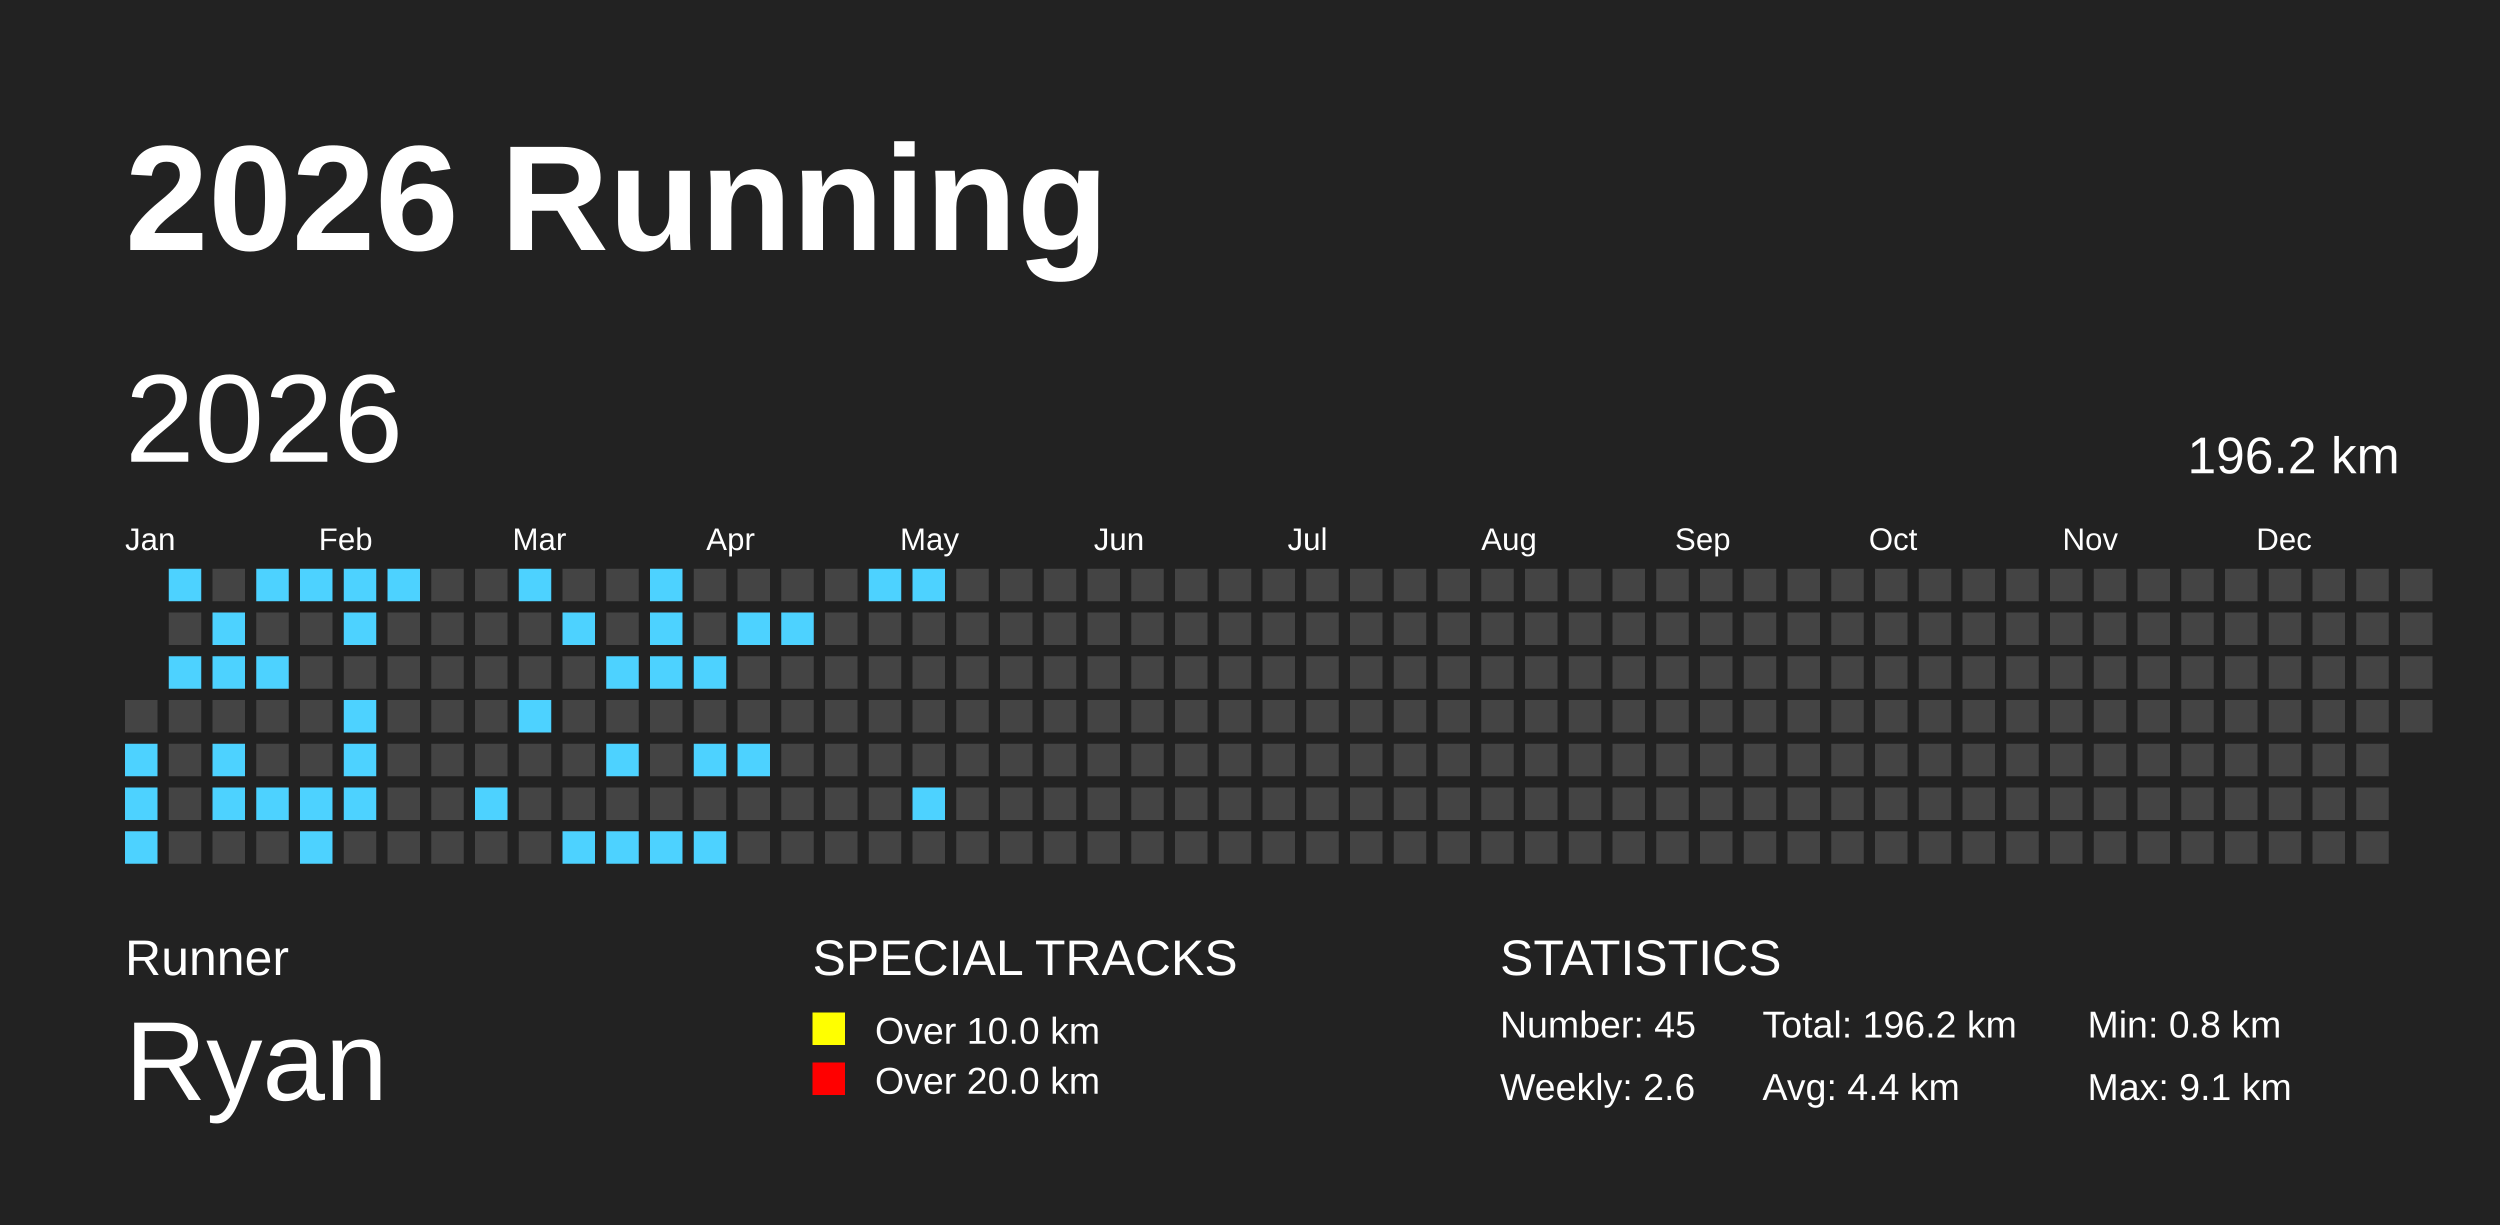
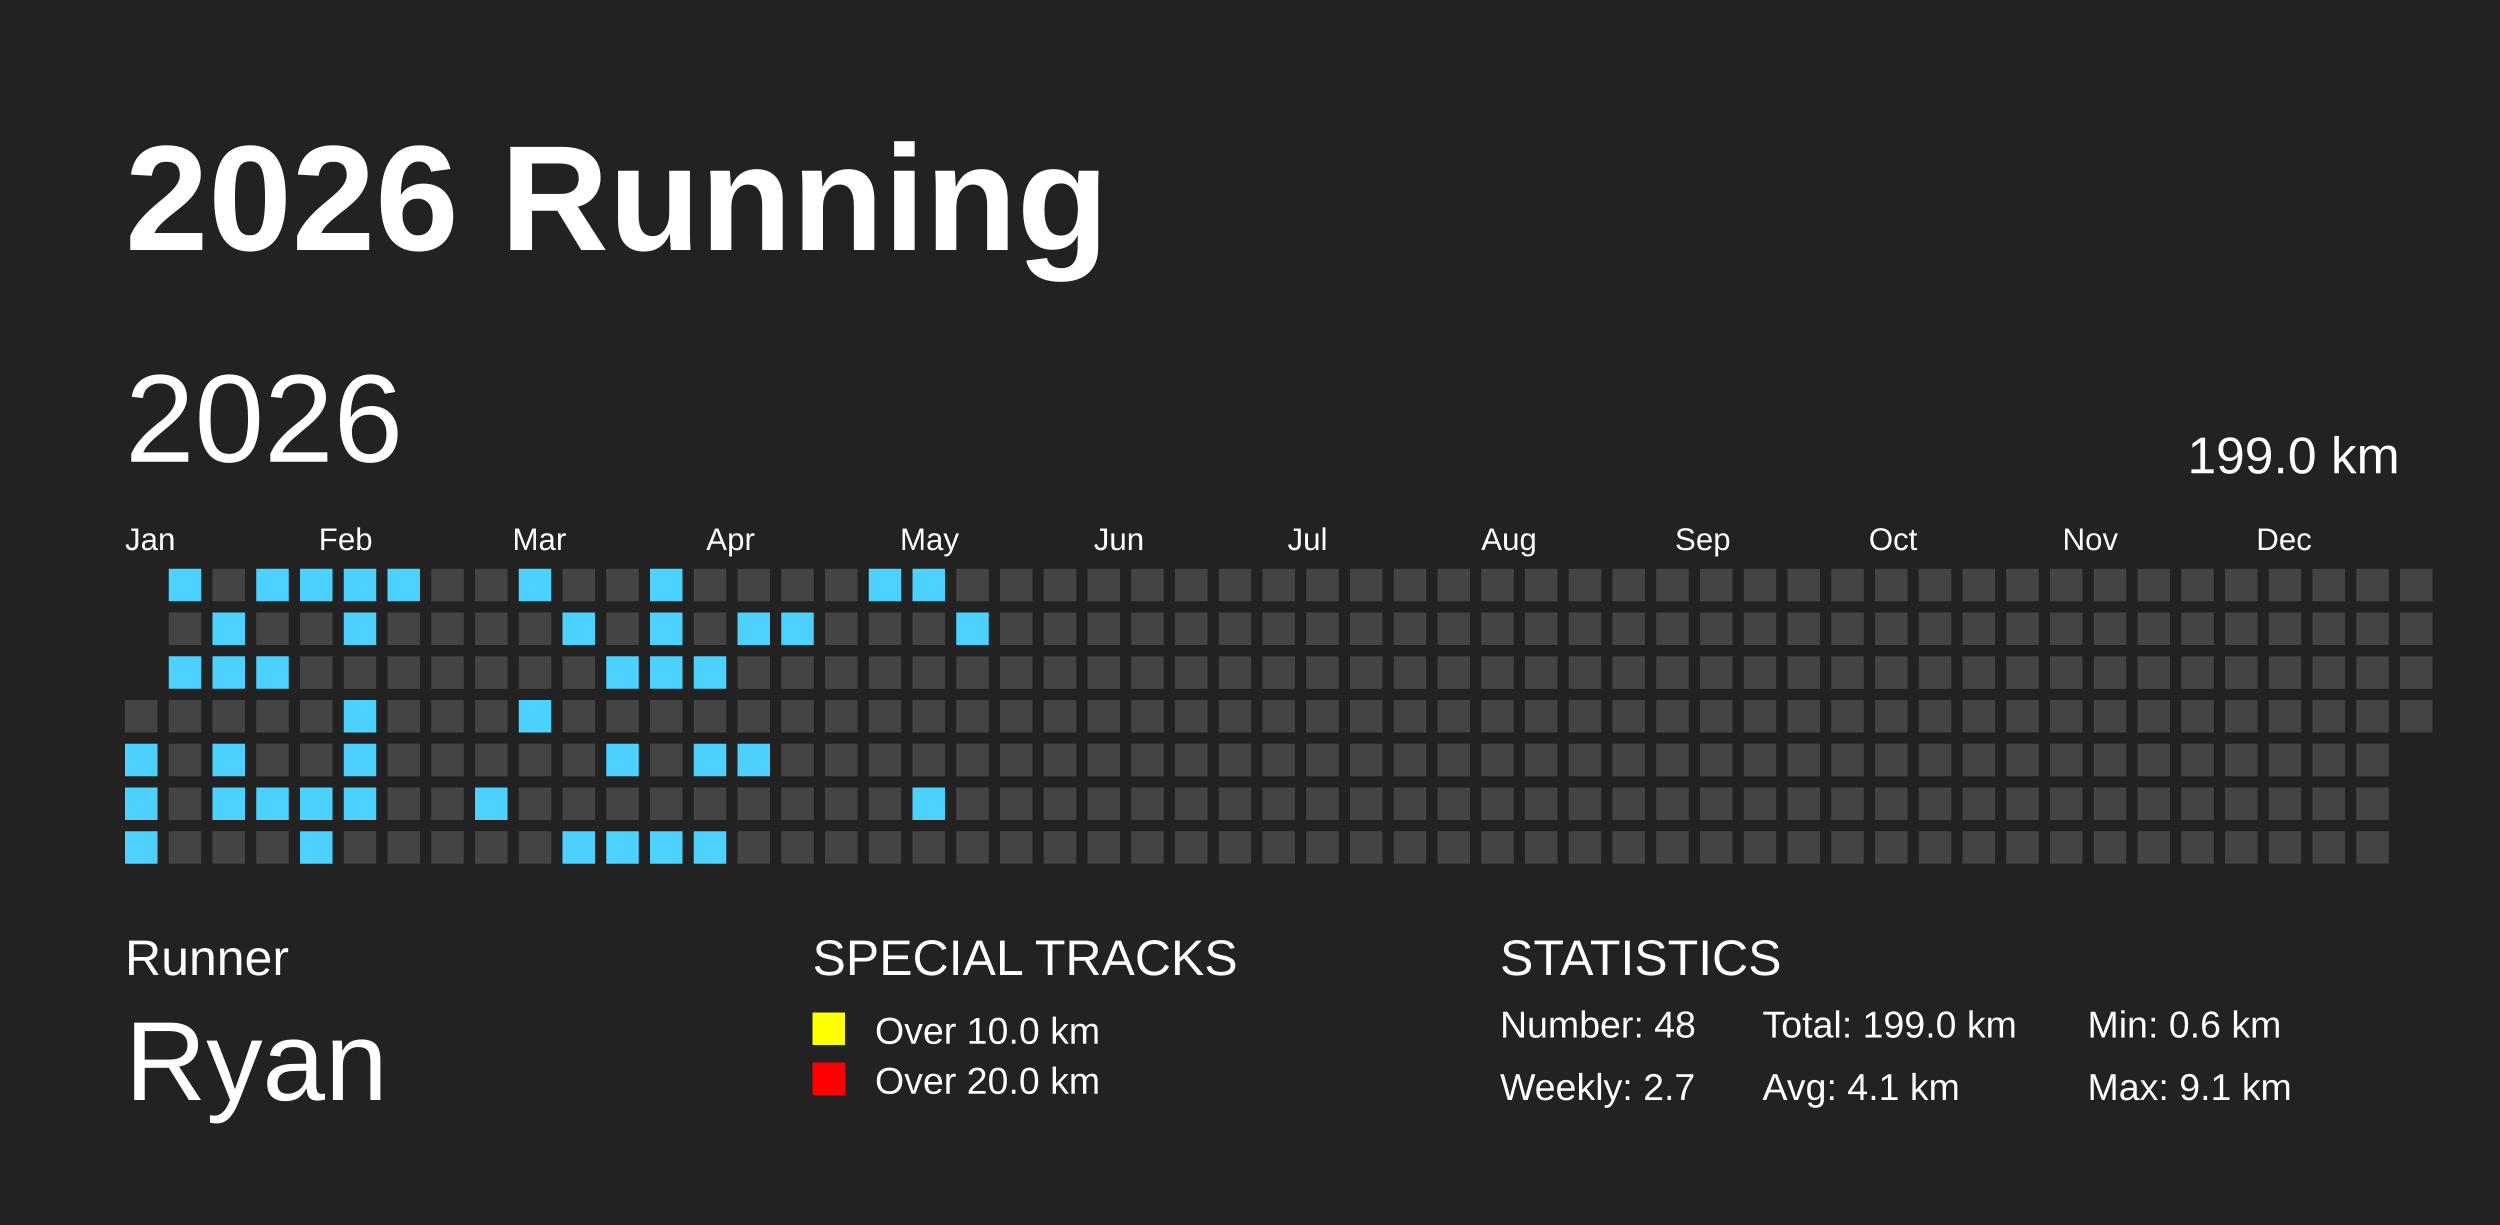
<svg xmlns="http://www.w3.org/2000/svg" baseProfile="full" height="98mm" version="1.1" viewBox="0,0,200,98" width="200mm">
  <defs />
  <rect fill="#222222" height="98" width="200" x="0" y="0" />
  <text fill="#FFFFFF" style="font-size:12px; font-family:Arial; font-weight:bold;" x="10" y="20">2026 Running</text>
  <text fill="#FFFFFF" style="font-size:4px; font-family:Arial" x="10" y="78">Runner</text>
  <text fill="#FFFFFF" style="font-size:9px; font-family:Arial" x="10" y="88">Ryan</text>
  <text fill="#FFFFFF" style="font-size:4px; font-family:Arial" x="65" y="78">SPECIAL TRACKS</text>
  <rect fill="yellow" height="2.6" width="2.6" x="65" y="81" />
  <text fill="#FFFFFF" style="font-size:3px; font-family:Arial" x="70" y="83.5">Over 10.0 km</text>
  <rect fill="red" height="2.6" width="2.6" x="65" y="85" />
  <text fill="#FFFFFF" style="font-size:3px; font-family:Arial" x="70" y="87.5">Over 20.0 km</text>
  <text fill="#FFFFFF" style="font-size:4px; font-family:Arial" x="120" y="78">STATISTICS</text>
-   <text fill="#FFFFFF" style="font-size:3px; font-family:Arial" x="120" y="83">Number: 45</text>
-   <text fill="#FFFFFF" style="font-size:3px; font-family:Arial" x="120" y="88">Weekly: 2.6</text>
-   <text fill="#FFFFFF" style="font-size:3px; font-family:Arial" x="141" y="83">Total: 196.2 km</text>
-   <text fill="#FFFFFF" style="font-size:3px; font-family:Arial" x="141" y="88">Avg: 4.4 km</text>
-   <text fill="#FFFFFF" style="font-size:3px; font-family:Arial" x="167" y="83">Min: 0.8 km</text>
+   <text fill="#FFFFFF" style="font-size:3px; font-family:Arial" x="120" y="83">Number: 48</text>
+   <text fill="#FFFFFF" style="font-size:3px; font-family:Arial" x="120" y="88">Weekly: 2.7</text>
+   <text fill="#FFFFFF" style="font-size:3px; font-family:Arial" x="141" y="83">Total: 199.0 km</text>
+   <text fill="#FFFFFF" style="font-size:3px; font-family:Arial" x="141" y="88">Avg: 4.1 km</text>
+   <text fill="#FFFFFF" style="font-size:3px; font-family:Arial" x="167" y="83">Min: 0.6 km</text>
  <text fill="#FFFFFF" style="font-size:3px; font-family:Arial" x="167" y="88">Max: 9.1 km</text>
  <text dominant-baseline="hanging" fill="#FFFFFF" style="font-size:10.0px; font-family:Arial;" x="10" y="30">2026</text>
-   <text dominant-baseline="hanging" fill="#FFFFFF" style="font-size:4.125px; font-family:Arial;" x="175" y="35">196.2 km</text>
+   <text dominant-baseline="hanging" fill="#FFFFFF" style="font-size:4.125px; font-family:Arial;" x="175" y="35">199.0 km</text>
  <text fill="#FFFFFF" style="font-size:2.5px; font-family:Arial" x="10.0" y="44">Jan</text>
  <text fill="#FFFFFF" style="font-size:2.5px; font-family:Arial" x="25.5" y="44">Feb</text>
  <text fill="#FFFFFF" style="font-size:2.5px; font-family:Arial" x="41.0" y="44">Mar</text>
  <text fill="#FFFFFF" style="font-size:2.5px; font-family:Arial" x="56.5" y="44">Apr</text>
  <text fill="#FFFFFF" style="font-size:2.5px; font-family:Arial" x="72.0" y="44">May</text>
  <text fill="#FFFFFF" style="font-size:2.5px; font-family:Arial" x="87.5" y="44">Jun</text>
  <text fill="#FFFFFF" style="font-size:2.5px; font-family:Arial" x="103.0" y="44">Jul</text>
  <text fill="#FFFFFF" style="font-size:2.5px; font-family:Arial" x="118.5" y="44">Aug</text>
  <text fill="#FFFFFF" style="font-size:2.5px; font-family:Arial" x="134.0" y="44">Sep</text>
  <text fill="#FFFFFF" style="font-size:2.5px; font-family:Arial" x="149.5" y="44">Oct</text>
  <text fill="#FFFFFF" style="font-size:2.5px; font-family:Arial" x="165.0" y="44">Nov</text>
  <text fill="#FFFFFF" style="font-size:2.5px; font-family:Arial" x="180.5" y="44">Dec</text>
  <rect fill="#444444" height="2.6" width="2.6" x="10.0" y="56.0" />
  <rect fill="#4DD2FF" height="2.6" width="2.6" x="10.0" y="59.5" />
  <rect fill="#4DD2FF" height="2.6" width="2.6" x="10.0" y="63.0" />
  <rect fill="#4DD2FF" height="2.6" width="2.6" x="10.0" y="66.5" />
  <rect fill="#4DD2FF" height="2.6" width="2.6" x="13.5" y="45.5" />
  <rect fill="#444444" height="2.6" width="2.6" x="13.5" y="49.0" />
  <rect fill="#4DD2FF" height="2.6" width="2.6" x="13.5" y="52.5" />
  <rect fill="#444444" height="2.6" width="2.6" x="13.5" y="56.0" />
  <rect fill="#444444" height="2.6" width="2.6" x="13.5" y="59.5" />
  <rect fill="#444444" height="2.6" width="2.6" x="13.5" y="63.0" />
  <rect fill="#444444" height="2.6" width="2.6" x="13.5" y="66.5" />
  <rect fill="#444444" height="2.6" width="2.6" x="17.0" y="45.5" />
  <rect fill="#4DD2FF" height="2.6" width="2.6" x="17.0" y="49.0" />
  <rect fill="#4DD2FF" height="2.6" width="2.6" x="17.0" y="52.5" />
  <rect fill="#444444" height="2.6" width="2.6" x="17.0" y="56.0" />
  <rect fill="#4DD2FF" height="2.6" width="2.6" x="17.0" y="59.5" />
  <rect fill="#4DD2FF" height="2.6" width="2.6" x="17.0" y="63.0" />
  <rect fill="#444444" height="2.6" width="2.6" x="17.0" y="66.5" />
  <rect fill="#4DD2FF" height="2.6" width="2.6" x="20.5" y="45.5" />
  <rect fill="#444444" height="2.6" width="2.6" x="20.5" y="49.0" />
  <rect fill="#4DD2FF" height="2.6" width="2.6" x="20.5" y="52.5" />
  <rect fill="#444444" height="2.6" width="2.6" x="20.5" y="56.0" />
  <rect fill="#444444" height="2.6" width="2.6" x="20.5" y="59.5" />
  <rect fill="#4DD2FF" height="2.6" width="2.6" x="20.5" y="63.0" />
  <rect fill="#444444" height="2.6" width="2.6" x="20.5" y="66.5" />
  <rect fill="#4DD2FF" height="2.6" width="2.6" x="24.0" y="45.5" />
  <rect fill="#444444" height="2.6" width="2.6" x="24.0" y="49.0" />
  <rect fill="#444444" height="2.6" width="2.6" x="24.0" y="52.5" />
  <rect fill="#444444" height="2.6" width="2.6" x="24.0" y="56.0" />
  <rect fill="#444444" height="2.6" width="2.6" x="24.0" y="59.5" />
  <rect fill="#4DD2FF" height="2.6" width="2.6" x="24.0" y="63.0" />
  <rect fill="#4DD2FF" height="2.6" width="2.6" x="24.0" y="66.5" />
  <rect fill="#4DD2FF" height="2.6" width="2.6" x="27.5" y="45.5" />
  <rect fill="#4DD2FF" height="2.6" width="2.6" x="27.5" y="49.0" />
  <rect fill="#444444" height="2.6" width="2.6" x="27.5" y="52.5" />
  <rect fill="#4DD2FF" height="2.6" width="2.6" x="27.5" y="56.0" />
  <rect fill="#4DD2FF" height="2.6" width="2.6" x="27.5" y="59.5" />
  <rect fill="#4DD2FF" height="2.6" width="2.6" x="27.5" y="63.0" />
  <rect fill="#444444" height="2.6" width="2.6" x="27.5" y="66.5" />
  <rect fill="#4DD2FF" height="2.6" width="2.6" x="31.0" y="45.5" />
  <rect fill="#444444" height="2.6" width="2.6" x="31.0" y="49.0" />
  <rect fill="#444444" height="2.6" width="2.6" x="31.0" y="52.5" />
  <rect fill="#444444" height="2.6" width="2.6" x="31.0" y="56.0" />
  <rect fill="#444444" height="2.6" width="2.6" x="31.0" y="59.5" />
  <rect fill="#444444" height="2.6" width="2.6" x="31.0" y="63.0" />
  <rect fill="#444444" height="2.6" width="2.6" x="31.0" y="66.5" />
  <rect fill="#444444" height="2.6" width="2.6" x="34.5" y="45.5" />
  <rect fill="#444444" height="2.6" width="2.6" x="34.5" y="49.0" />
  <rect fill="#444444" height="2.6" width="2.6" x="34.5" y="52.5" />
  <rect fill="#444444" height="2.6" width="2.6" x="34.5" y="56.0" />
  <rect fill="#444444" height="2.6" width="2.6" x="34.5" y="59.5" />
  <rect fill="#444444" height="2.6" width="2.6" x="34.5" y="63.0" />
  <rect fill="#444444" height="2.6" width="2.6" x="34.5" y="66.5" />
  <rect fill="#444444" height="2.6" width="2.6" x="38.0" y="45.5" />
  <rect fill="#444444" height="2.6" width="2.6" x="38.0" y="49.0" />
  <rect fill="#444444" height="2.6" width="2.6" x="38.0" y="52.5" />
  <rect fill="#444444" height="2.6" width="2.6" x="38.0" y="56.0" />
  <rect fill="#444444" height="2.6" width="2.6" x="38.0" y="59.5" />
  <rect fill="#4DD2FF" height="2.6" width="2.6" x="38.0" y="63.0" />
  <rect fill="#444444" height="2.6" width="2.6" x="38.0" y="66.5" />
  <rect fill="#4DD2FF" height="2.6" width="2.6" x="41.5" y="45.5" />
  <rect fill="#444444" height="2.6" width="2.6" x="41.5" y="49.0" />
  <rect fill="#444444" height="2.6" width="2.6" x="41.5" y="52.5" />
  <rect fill="#4DD2FF" height="2.6" width="2.6" x="41.5" y="56.0" />
  <rect fill="#444444" height="2.6" width="2.6" x="41.5" y="59.5" />
  <rect fill="#444444" height="2.6" width="2.6" x="41.5" y="63.0" />
  <rect fill="#444444" height="2.6" width="2.6" x="41.5" y="66.5" />
  <rect fill="#444444" height="2.6" width="2.6" x="45.0" y="45.5" />
  <rect fill="#4DD2FF" height="2.6" width="2.6" x="45.0" y="49.0" />
  <rect fill="#444444" height="2.6" width="2.6" x="45.0" y="52.5" />
  <rect fill="#444444" height="2.6" width="2.6" x="45.0" y="56.0" />
  <rect fill="#444444" height="2.6" width="2.6" x="45.0" y="59.5" />
  <rect fill="#444444" height="2.6" width="2.6" x="45.0" y="63.0" />
  <rect fill="#4DD2FF" height="2.6" width="2.6" x="45.0" y="66.5" />
  <rect fill="#444444" height="2.6" width="2.6" x="48.5" y="45.5" />
  <rect fill="#444444" height="2.6" width="2.6" x="48.5" y="49.0" />
  <rect fill="#4DD2FF" height="2.6" width="2.6" x="48.5" y="52.5" />
  <rect fill="#444444" height="2.6" width="2.6" x="48.5" y="56.0" />
  <rect fill="#4DD2FF" height="2.6" width="2.6" x="48.5" y="59.5" />
  <rect fill="#444444" height="2.6" width="2.6" x="48.5" y="63.0" />
  <rect fill="#4DD2FF" height="2.6" width="2.6" x="48.5" y="66.5" />
  <rect fill="#4DD2FF" height="2.6" width="2.6" x="52.0" y="45.5" />
  <rect fill="#4DD2FF" height="2.6" width="2.6" x="52.0" y="49.0" />
  <rect fill="#4DD2FF" height="2.6" width="2.6" x="52.0" y="52.5" />
  <rect fill="#444444" height="2.6" width="2.6" x="52.0" y="56.0" />
  <rect fill="#444444" height="2.6" width="2.6" x="52.0" y="59.5" />
  <rect fill="#444444" height="2.6" width="2.6" x="52.0" y="63.0" />
  <rect fill="#4DD2FF" height="2.6" width="2.6" x="52.0" y="66.5" />
  <rect fill="#444444" height="2.6" width="2.6" x="55.5" y="45.5" />
  <rect fill="#444444" height="2.6" width="2.6" x="55.5" y="49.0" />
  <rect fill="#4DD2FF" height="2.6" width="2.6" x="55.5" y="52.5" />
  <rect fill="#444444" height="2.6" width="2.6" x="55.5" y="56.0" />
  <rect fill="#4DD2FF" height="2.6" width="2.6" x="55.5" y="59.5" />
  <rect fill="#444444" height="2.6" width="2.6" x="55.5" y="63.0" />
  <rect fill="#4DD2FF" height="2.6" width="2.6" x="55.5" y="66.5" />
  <rect fill="#444444" height="2.6" width="2.6" x="59.0" y="45.5" />
  <rect fill="#4DD2FF" height="2.6" width="2.6" x="59.0" y="49.0" />
  <rect fill="#444444" height="2.6" width="2.6" x="59.0" y="52.5" />
  <rect fill="#444444" height="2.6" width="2.6" x="59.0" y="56.0" />
  <rect fill="#4DD2FF" height="2.6" width="2.6" x="59.0" y="59.5" />
  <rect fill="#444444" height="2.6" width="2.6" x="59.0" y="63.0" />
  <rect fill="#444444" height="2.6" width="2.6" x="59.0" y="66.5" />
  <rect fill="#444444" height="2.6" width="2.6" x="62.5" y="45.5" />
  <rect fill="#4DD2FF" height="2.6" width="2.6" x="62.5" y="49.0" />
  <rect fill="#444444" height="2.6" width="2.6" x="62.5" y="52.5" />
  <rect fill="#444444" height="2.6" width="2.6" x="62.5" y="56.0" />
  <rect fill="#444444" height="2.6" width="2.6" x="62.5" y="59.5" />
  <rect fill="#444444" height="2.6" width="2.6" x="62.5" y="63.0" />
  <rect fill="#444444" height="2.6" width="2.6" x="62.5" y="66.5" />
  <rect fill="#444444" height="2.6" width="2.6" x="66.0" y="45.5" />
  <rect fill="#444444" height="2.6" width="2.6" x="66.0" y="49.0" />
  <rect fill="#444444" height="2.6" width="2.6" x="66.0" y="52.5" />
  <rect fill="#444444" height="2.6" width="2.6" x="66.0" y="56.0" />
  <rect fill="#444444" height="2.6" width="2.6" x="66.0" y="59.5" />
  <rect fill="#444444" height="2.6" width="2.6" x="66.0" y="63.0" />
  <rect fill="#444444" height="2.6" width="2.6" x="66.0" y="66.5" />
  <rect fill="#4DD2FF" height="2.6" width="2.6" x="69.5" y="45.5" />
  <rect fill="#444444" height="2.6" width="2.6" x="69.5" y="49.0" />
  <rect fill="#444444" height="2.6" width="2.6" x="69.5" y="52.5" />
  <rect fill="#444444" height="2.6" width="2.6" x="69.5" y="56.0" />
  <rect fill="#444444" height="2.6" width="2.6" x="69.5" y="59.5" />
  <rect fill="#444444" height="2.6" width="2.6" x="69.5" y="63.0" />
  <rect fill="#444444" height="2.6" width="2.6" x="69.5" y="66.5" />
  <rect fill="#4DD2FF" height="2.6" width="2.6" x="73.0" y="45.5" />
  <rect fill="#444444" height="2.6" width="2.6" x="73.0" y="49.0" />
  <rect fill="#444444" height="2.6" width="2.6" x="73.0" y="52.5" />
  <rect fill="#444444" height="2.6" width="2.6" x="73.0" y="56.0" />
  <rect fill="#444444" height="2.6" width="2.6" x="73.0" y="59.5" />
  <rect fill="#4DD2FF" height="2.6" width="2.6" x="73.0" y="63.0" />
  <rect fill="#444444" height="2.6" width="2.6" x="73.0" y="66.5" />
  <rect fill="#444444" height="2.6" width="2.6" x="76.5" y="45.5" />
-   <rect fill="#444444" height="2.6" width="2.6" x="76.5" y="49.0" />
+   <rect fill="#4DD2FF" height="2.6" width="2.6" x="76.5" y="49.0" />
  <rect fill="#444444" height="2.6" width="2.6" x="76.5" y="52.5" />
  <rect fill="#444444" height="2.6" width="2.6" x="76.5" y="56.0" />
  <rect fill="#444444" height="2.6" width="2.6" x="76.5" y="59.5" />
  <rect fill="#444444" height="2.6" width="2.6" x="76.5" y="63.0" />
  <rect fill="#444444" height="2.6" width="2.6" x="76.5" y="66.5" />
  <rect fill="#444444" height="2.6" width="2.6" x="80.0" y="45.5" />
  <rect fill="#444444" height="2.6" width="2.6" x="80.0" y="49.0" />
  <rect fill="#444444" height="2.6" width="2.6" x="80.0" y="52.5" />
  <rect fill="#444444" height="2.6" width="2.6" x="80.0" y="56.0" />
  <rect fill="#444444" height="2.6" width="2.6" x="80.0" y="59.5" />
  <rect fill="#444444" height="2.6" width="2.6" x="80.0" y="63.0" />
  <rect fill="#444444" height="2.6" width="2.6" x="80.0" y="66.5" />
  <rect fill="#444444" height="2.6" width="2.6" x="83.5" y="45.5" />
  <rect fill="#444444" height="2.6" width="2.6" x="83.5" y="49.0" />
  <rect fill="#444444" height="2.6" width="2.6" x="83.5" y="52.5" />
  <rect fill="#444444" height="2.6" width="2.6" x="83.5" y="56.0" />
  <rect fill="#444444" height="2.6" width="2.6" x="83.5" y="59.5" />
  <rect fill="#444444" height="2.6" width="2.6" x="83.5" y="63.0" />
  <rect fill="#444444" height="2.6" width="2.6" x="83.5" y="66.5" />
  <rect fill="#444444" height="2.6" width="2.6" x="87.0" y="45.5" />
  <rect fill="#444444" height="2.6" width="2.6" x="87.0" y="49.0" />
  <rect fill="#444444" height="2.6" width="2.6" x="87.0" y="52.5" />
  <rect fill="#444444" height="2.6" width="2.6" x="87.0" y="56.0" />
  <rect fill="#444444" height="2.6" width="2.6" x="87.0" y="59.5" />
  <rect fill="#444444" height="2.6" width="2.6" x="87.0" y="63.0" />
  <rect fill="#444444" height="2.6" width="2.6" x="87.0" y="66.5" />
  <rect fill="#444444" height="2.6" width="2.6" x="90.5" y="45.5" />
  <rect fill="#444444" height="2.6" width="2.6" x="90.5" y="49.0" />
  <rect fill="#444444" height="2.6" width="2.6" x="90.5" y="52.5" />
  <rect fill="#444444" height="2.6" width="2.6" x="90.5" y="56.0" />
  <rect fill="#444444" height="2.6" width="2.6" x="90.5" y="59.5" />
  <rect fill="#444444" height="2.6" width="2.6" x="90.5" y="63.0" />
  <rect fill="#444444" height="2.6" width="2.6" x="90.5" y="66.5" />
  <rect fill="#444444" height="2.6" width="2.6" x="94.0" y="45.5" />
  <rect fill="#444444" height="2.6" width="2.6" x="94.0" y="49.0" />
  <rect fill="#444444" height="2.6" width="2.6" x="94.0" y="52.5" />
  <rect fill="#444444" height="2.6" width="2.6" x="94.0" y="56.0" />
  <rect fill="#444444" height="2.6" width="2.6" x="94.0" y="59.5" />
  <rect fill="#444444" height="2.6" width="2.6" x="94.0" y="63.0" />
  <rect fill="#444444" height="2.6" width="2.6" x="94.0" y="66.5" />
  <rect fill="#444444" height="2.6" width="2.6" x="97.5" y="45.5" />
  <rect fill="#444444" height="2.6" width="2.6" x="97.5" y="49.0" />
  <rect fill="#444444" height="2.6" width="2.6" x="97.5" y="52.5" />
  <rect fill="#444444" height="2.6" width="2.6" x="97.5" y="56.0" />
  <rect fill="#444444" height="2.6" width="2.6" x="97.5" y="59.5" />
  <rect fill="#444444" height="2.6" width="2.6" x="97.5" y="63.0" />
  <rect fill="#444444" height="2.6" width="2.6" x="97.5" y="66.5" />
  <rect fill="#444444" height="2.6" width="2.6" x="101.0" y="45.5" />
  <rect fill="#444444" height="2.6" width="2.6" x="101.0" y="49.0" />
  <rect fill="#444444" height="2.6" width="2.6" x="101.0" y="52.5" />
  <rect fill="#444444" height="2.6" width="2.6" x="101.0" y="56.0" />
  <rect fill="#444444" height="2.6" width="2.6" x="101.0" y="59.5" />
  <rect fill="#444444" height="2.6" width="2.6" x="101.0" y="63.0" />
  <rect fill="#444444" height="2.6" width="2.6" x="101.0" y="66.5" />
  <rect fill="#444444" height="2.6" width="2.6" x="104.5" y="45.5" />
  <rect fill="#444444" height="2.6" width="2.6" x="104.5" y="49.0" />
  <rect fill="#444444" height="2.6" width="2.6" x="104.5" y="52.5" />
  <rect fill="#444444" height="2.6" width="2.6" x="104.5" y="56.0" />
  <rect fill="#444444" height="2.6" width="2.6" x="104.5" y="59.5" />
  <rect fill="#444444" height="2.6" width="2.6" x="104.5" y="63.0" />
  <rect fill="#444444" height="2.6" width="2.6" x="104.5" y="66.5" />
  <rect fill="#444444" height="2.6" width="2.6" x="108.0" y="45.5" />
  <rect fill="#444444" height="2.6" width="2.6" x="108.0" y="49.0" />
  <rect fill="#444444" height="2.6" width="2.6" x="108.0" y="52.5" />
  <rect fill="#444444" height="2.6" width="2.6" x="108.0" y="56.0" />
  <rect fill="#444444" height="2.6" width="2.6" x="108.0" y="59.5" />
  <rect fill="#444444" height="2.6" width="2.6" x="108.0" y="63.0" />
  <rect fill="#444444" height="2.6" width="2.6" x="108.0" y="66.5" />
  <rect fill="#444444" height="2.6" width="2.6" x="111.5" y="45.5" />
  <rect fill="#444444" height="2.6" width="2.6" x="111.5" y="49.0" />
  <rect fill="#444444" height="2.6" width="2.6" x="111.5" y="52.5" />
  <rect fill="#444444" height="2.6" width="2.6" x="111.5" y="56.0" />
  <rect fill="#444444" height="2.6" width="2.6" x="111.5" y="59.5" />
  <rect fill="#444444" height="2.6" width="2.6" x="111.5" y="63.0" />
  <rect fill="#444444" height="2.6" width="2.6" x="111.5" y="66.5" />
  <rect fill="#444444" height="2.6" width="2.6" x="115.0" y="45.5" />
  <rect fill="#444444" height="2.6" width="2.6" x="115.0" y="49.0" />
  <rect fill="#444444" height="2.6" width="2.6" x="115.0" y="52.5" />
  <rect fill="#444444" height="2.6" width="2.6" x="115.0" y="56.0" />
  <rect fill="#444444" height="2.6" width="2.6" x="115.0" y="59.5" />
  <rect fill="#444444" height="2.6" width="2.6" x="115.0" y="63.0" />
  <rect fill="#444444" height="2.6" width="2.6" x="115.0" y="66.5" />
  <rect fill="#444444" height="2.6" width="2.6" x="118.5" y="45.5" />
  <rect fill="#444444" height="2.6" width="2.6" x="118.5" y="49.0" />
  <rect fill="#444444" height="2.6" width="2.6" x="118.5" y="52.5" />
  <rect fill="#444444" height="2.6" width="2.6" x="118.5" y="56.0" />
  <rect fill="#444444" height="2.6" width="2.6" x="118.5" y="59.5" />
  <rect fill="#444444" height="2.6" width="2.6" x="118.5" y="63.0" />
  <rect fill="#444444" height="2.6" width="2.6" x="118.5" y="66.5" />
  <rect fill="#444444" height="2.6" width="2.6" x="122.0" y="45.5" />
  <rect fill="#444444" height="2.6" width="2.6" x="122.0" y="49.0" />
  <rect fill="#444444" height="2.6" width="2.6" x="122.0" y="52.5" />
  <rect fill="#444444" height="2.6" width="2.6" x="122.0" y="56.0" />
  <rect fill="#444444" height="2.6" width="2.6" x="122.0" y="59.5" />
  <rect fill="#444444" height="2.6" width="2.6" x="122.0" y="63.0" />
  <rect fill="#444444" height="2.6" width="2.6" x="122.0" y="66.5" />
  <rect fill="#444444" height="2.6" width="2.6" x="125.5" y="45.5" />
  <rect fill="#444444" height="2.6" width="2.6" x="125.5" y="49.0" />
  <rect fill="#444444" height="2.6" width="2.6" x="125.5" y="52.5" />
  <rect fill="#444444" height="2.6" width="2.6" x="125.5" y="56.0" />
  <rect fill="#444444" height="2.6" width="2.6" x="125.5" y="59.5" />
  <rect fill="#444444" height="2.6" width="2.6" x="125.5" y="63.0" />
  <rect fill="#444444" height="2.6" width="2.6" x="125.5" y="66.5" />
  <rect fill="#444444" height="2.6" width="2.6" x="129.0" y="45.5" />
  <rect fill="#444444" height="2.6" width="2.6" x="129.0" y="49.0" />
  <rect fill="#444444" height="2.6" width="2.6" x="129.0" y="52.5" />
  <rect fill="#444444" height="2.6" width="2.6" x="129.0" y="56.0" />
  <rect fill="#444444" height="2.6" width="2.6" x="129.0" y="59.5" />
  <rect fill="#444444" height="2.6" width="2.6" x="129.0" y="63.0" />
  <rect fill="#444444" height="2.6" width="2.6" x="129.0" y="66.5" />
  <rect fill="#444444" height="2.6" width="2.6" x="132.5" y="45.5" />
  <rect fill="#444444" height="2.6" width="2.6" x="132.5" y="49.0" />
  <rect fill="#444444" height="2.6" width="2.6" x="132.5" y="52.5" />
  <rect fill="#444444" height="2.6" width="2.6" x="132.5" y="56.0" />
  <rect fill="#444444" height="2.6" width="2.6" x="132.5" y="59.5" />
  <rect fill="#444444" height="2.6" width="2.6" x="132.5" y="63.0" />
  <rect fill="#444444" height="2.6" width="2.6" x="132.5" y="66.5" />
  <rect fill="#444444" height="2.6" width="2.6" x="136.0" y="45.5" />
  <rect fill="#444444" height="2.6" width="2.6" x="136.0" y="49.0" />
  <rect fill="#444444" height="2.6" width="2.6" x="136.0" y="52.5" />
  <rect fill="#444444" height="2.6" width="2.6" x="136.0" y="56.0" />
  <rect fill="#444444" height="2.6" width="2.6" x="136.0" y="59.5" />
  <rect fill="#444444" height="2.6" width="2.6" x="136.0" y="63.0" />
  <rect fill="#444444" height="2.6" width="2.6" x="136.0" y="66.5" />
  <rect fill="#444444" height="2.6" width="2.6" x="139.5" y="45.5" />
  <rect fill="#444444" height="2.6" width="2.6" x="139.5" y="49.0" />
  <rect fill="#444444" height="2.6" width="2.6" x="139.5" y="52.5" />
  <rect fill="#444444" height="2.6" width="2.6" x="139.5" y="56.0" />
  <rect fill="#444444" height="2.6" width="2.6" x="139.5" y="59.5" />
  <rect fill="#444444" height="2.6" width="2.6" x="139.5" y="63.0" />
  <rect fill="#444444" height="2.6" width="2.6" x="139.5" y="66.5" />
  <rect fill="#444444" height="2.6" width="2.6" x="143.0" y="45.5" />
  <rect fill="#444444" height="2.6" width="2.6" x="143.0" y="49.0" />
  <rect fill="#444444" height="2.6" width="2.6" x="143.0" y="52.5" />
  <rect fill="#444444" height="2.6" width="2.6" x="143.0" y="56.0" />
  <rect fill="#444444" height="2.6" width="2.6" x="143.0" y="59.5" />
  <rect fill="#444444" height="2.6" width="2.6" x="143.0" y="63.0" />
  <rect fill="#444444" height="2.6" width="2.6" x="143.0" y="66.5" />
  <rect fill="#444444" height="2.6" width="2.6" x="146.5" y="45.5" />
  <rect fill="#444444" height="2.6" width="2.6" x="146.5" y="49.0" />
  <rect fill="#444444" height="2.6" width="2.6" x="146.5" y="52.5" />
  <rect fill="#444444" height="2.6" width="2.6" x="146.5" y="56.0" />
  <rect fill="#444444" height="2.6" width="2.6" x="146.5" y="59.5" />
  <rect fill="#444444" height="2.6" width="2.6" x="146.5" y="63.0" />
  <rect fill="#444444" height="2.6" width="2.6" x="146.5" y="66.5" />
  <rect fill="#444444" height="2.6" width="2.6" x="150.0" y="45.5" />
  <rect fill="#444444" height="2.6" width="2.6" x="150.0" y="49.0" />
  <rect fill="#444444" height="2.6" width="2.6" x="150.0" y="52.5" />
  <rect fill="#444444" height="2.6" width="2.6" x="150.0" y="56.0" />
  <rect fill="#444444" height="2.6" width="2.6" x="150.0" y="59.5" />
  <rect fill="#444444" height="2.6" width="2.6" x="150.0" y="63.0" />
  <rect fill="#444444" height="2.6" width="2.6" x="150.0" y="66.5" />
  <rect fill="#444444" height="2.6" width="2.6" x="153.5" y="45.5" />
  <rect fill="#444444" height="2.6" width="2.6" x="153.5" y="49.0" />
  <rect fill="#444444" height="2.6" width="2.6" x="153.5" y="52.5" />
  <rect fill="#444444" height="2.6" width="2.6" x="153.5" y="56.0" />
  <rect fill="#444444" height="2.6" width="2.6" x="153.5" y="59.5" />
  <rect fill="#444444" height="2.6" width="2.6" x="153.5" y="63.0" />
  <rect fill="#444444" height="2.6" width="2.6" x="153.5" y="66.5" />
  <rect fill="#444444" height="2.6" width="2.6" x="157.0" y="45.5" />
  <rect fill="#444444" height="2.6" width="2.6" x="157.0" y="49.0" />
  <rect fill="#444444" height="2.6" width="2.6" x="157.0" y="52.5" />
  <rect fill="#444444" height="2.6" width="2.6" x="157.0" y="56.0" />
  <rect fill="#444444" height="2.6" width="2.6" x="157.0" y="59.5" />
  <rect fill="#444444" height="2.6" width="2.6" x="157.0" y="63.0" />
  <rect fill="#444444" height="2.6" width="2.6" x="157.0" y="66.5" />
  <rect fill="#444444" height="2.6" width="2.6" x="160.5" y="45.5" />
  <rect fill="#444444" height="2.6" width="2.6" x="160.5" y="49.0" />
  <rect fill="#444444" height="2.6" width="2.6" x="160.5" y="52.5" />
  <rect fill="#444444" height="2.6" width="2.6" x="160.5" y="56.0" />
  <rect fill="#444444" height="2.6" width="2.6" x="160.5" y="59.5" />
  <rect fill="#444444" height="2.6" width="2.6" x="160.5" y="63.0" />
  <rect fill="#444444" height="2.6" width="2.6" x="160.5" y="66.5" />
  <rect fill="#444444" height="2.6" width="2.6" x="164.0" y="45.5" />
  <rect fill="#444444" height="2.6" width="2.6" x="164.0" y="49.0" />
  <rect fill="#444444" height="2.6" width="2.6" x="164.0" y="52.5" />
  <rect fill="#444444" height="2.6" width="2.6" x="164.0" y="56.0" />
  <rect fill="#444444" height="2.6" width="2.6" x="164.0" y="59.5" />
  <rect fill="#444444" height="2.6" width="2.6" x="164.0" y="63.0" />
  <rect fill="#444444" height="2.6" width="2.6" x="164.0" y="66.5" />
  <rect fill="#444444" height="2.6" width="2.6" x="167.5" y="45.5" />
  <rect fill="#444444" height="2.6" width="2.6" x="167.5" y="49.0" />
  <rect fill="#444444" height="2.6" width="2.6" x="167.5" y="52.5" />
  <rect fill="#444444" height="2.6" width="2.6" x="167.5" y="56.0" />
  <rect fill="#444444" height="2.6" width="2.6" x="167.5" y="59.5" />
  <rect fill="#444444" height="2.6" width="2.6" x="167.5" y="63.0" />
  <rect fill="#444444" height="2.6" width="2.6" x="167.5" y="66.5" />
  <rect fill="#444444" height="2.6" width="2.6" x="171.0" y="45.5" />
  <rect fill="#444444" height="2.6" width="2.6" x="171.0" y="49.0" />
  <rect fill="#444444" height="2.6" width="2.6" x="171.0" y="52.5" />
  <rect fill="#444444" height="2.6" width="2.6" x="171.0" y="56.0" />
  <rect fill="#444444" height="2.6" width="2.6" x="171.0" y="59.5" />
  <rect fill="#444444" height="2.6" width="2.6" x="171.0" y="63.0" />
  <rect fill="#444444" height="2.6" width="2.6" x="171.0" y="66.5" />
  <rect fill="#444444" height="2.6" width="2.6" x="174.5" y="45.5" />
  <rect fill="#444444" height="2.6" width="2.6" x="174.5" y="49.0" />
  <rect fill="#444444" height="2.6" width="2.6" x="174.5" y="52.5" />
  <rect fill="#444444" height="2.6" width="2.6" x="174.5" y="56.0" />
  <rect fill="#444444" height="2.6" width="2.6" x="174.5" y="59.5" />
  <rect fill="#444444" height="2.6" width="2.6" x="174.5" y="63.0" />
  <rect fill="#444444" height="2.6" width="2.6" x="174.5" y="66.5" />
  <rect fill="#444444" height="2.6" width="2.6" x="178.0" y="45.5" />
  <rect fill="#444444" height="2.6" width="2.6" x="178.0" y="49.0" />
  <rect fill="#444444" height="2.6" width="2.6" x="178.0" y="52.5" />
  <rect fill="#444444" height="2.6" width="2.6" x="178.0" y="56.0" />
  <rect fill="#444444" height="2.6" width="2.6" x="178.0" y="59.5" />
  <rect fill="#444444" height="2.6" width="2.6" x="178.0" y="63.0" />
  <rect fill="#444444" height="2.6" width="2.6" x="178.0" y="66.5" />
  <rect fill="#444444" height="2.6" width="2.6" x="181.5" y="45.5" />
  <rect fill="#444444" height="2.6" width="2.6" x="181.5" y="49.0" />
  <rect fill="#444444" height="2.6" width="2.6" x="181.5" y="52.5" />
  <rect fill="#444444" height="2.6" width="2.6" x="181.5" y="56.0" />
  <rect fill="#444444" height="2.6" width="2.6" x="181.5" y="59.5" />
  <rect fill="#444444" height="2.6" width="2.6" x="181.5" y="63.0" />
  <rect fill="#444444" height="2.6" width="2.6" x="181.5" y="66.5" />
  <rect fill="#444444" height="2.6" width="2.6" x="185.0" y="45.5" />
  <rect fill="#444444" height="2.6" width="2.6" x="185.0" y="49.0" />
  <rect fill="#444444" height="2.6" width="2.6" x="185.0" y="52.5" />
  <rect fill="#444444" height="2.6" width="2.6" x="185.0" y="56.0" />
  <rect fill="#444444" height="2.6" width="2.6" x="185.0" y="59.5" />
  <rect fill="#444444" height="2.6" width="2.6" x="185.0" y="63.0" />
  <rect fill="#444444" height="2.6" width="2.6" x="185.0" y="66.5" />
  <rect fill="#444444" height="2.6" width="2.6" x="188.5" y="45.5" />
  <rect fill="#444444" height="2.6" width="2.6" x="188.5" y="49.0" />
  <rect fill="#444444" height="2.6" width="2.6" x="188.5" y="52.5" />
  <rect fill="#444444" height="2.6" width="2.6" x="188.5" y="56.0" />
  <rect fill="#444444" height="2.6" width="2.6" x="188.5" y="59.5" />
  <rect fill="#444444" height="2.6" width="2.6" x="188.5" y="63.0" />
  <rect fill="#444444" height="2.6" width="2.6" x="188.5" y="66.5" />
  <rect fill="#444444" height="2.6" width="2.6" x="192.0" y="45.5" />
  <rect fill="#444444" height="2.6" width="2.6" x="192.0" y="49.0" />
  <rect fill="#444444" height="2.6" width="2.6" x="192.0" y="52.5" />
  <rect fill="#444444" height="2.6" width="2.6" x="192.0" y="56.0" />
</svg>
